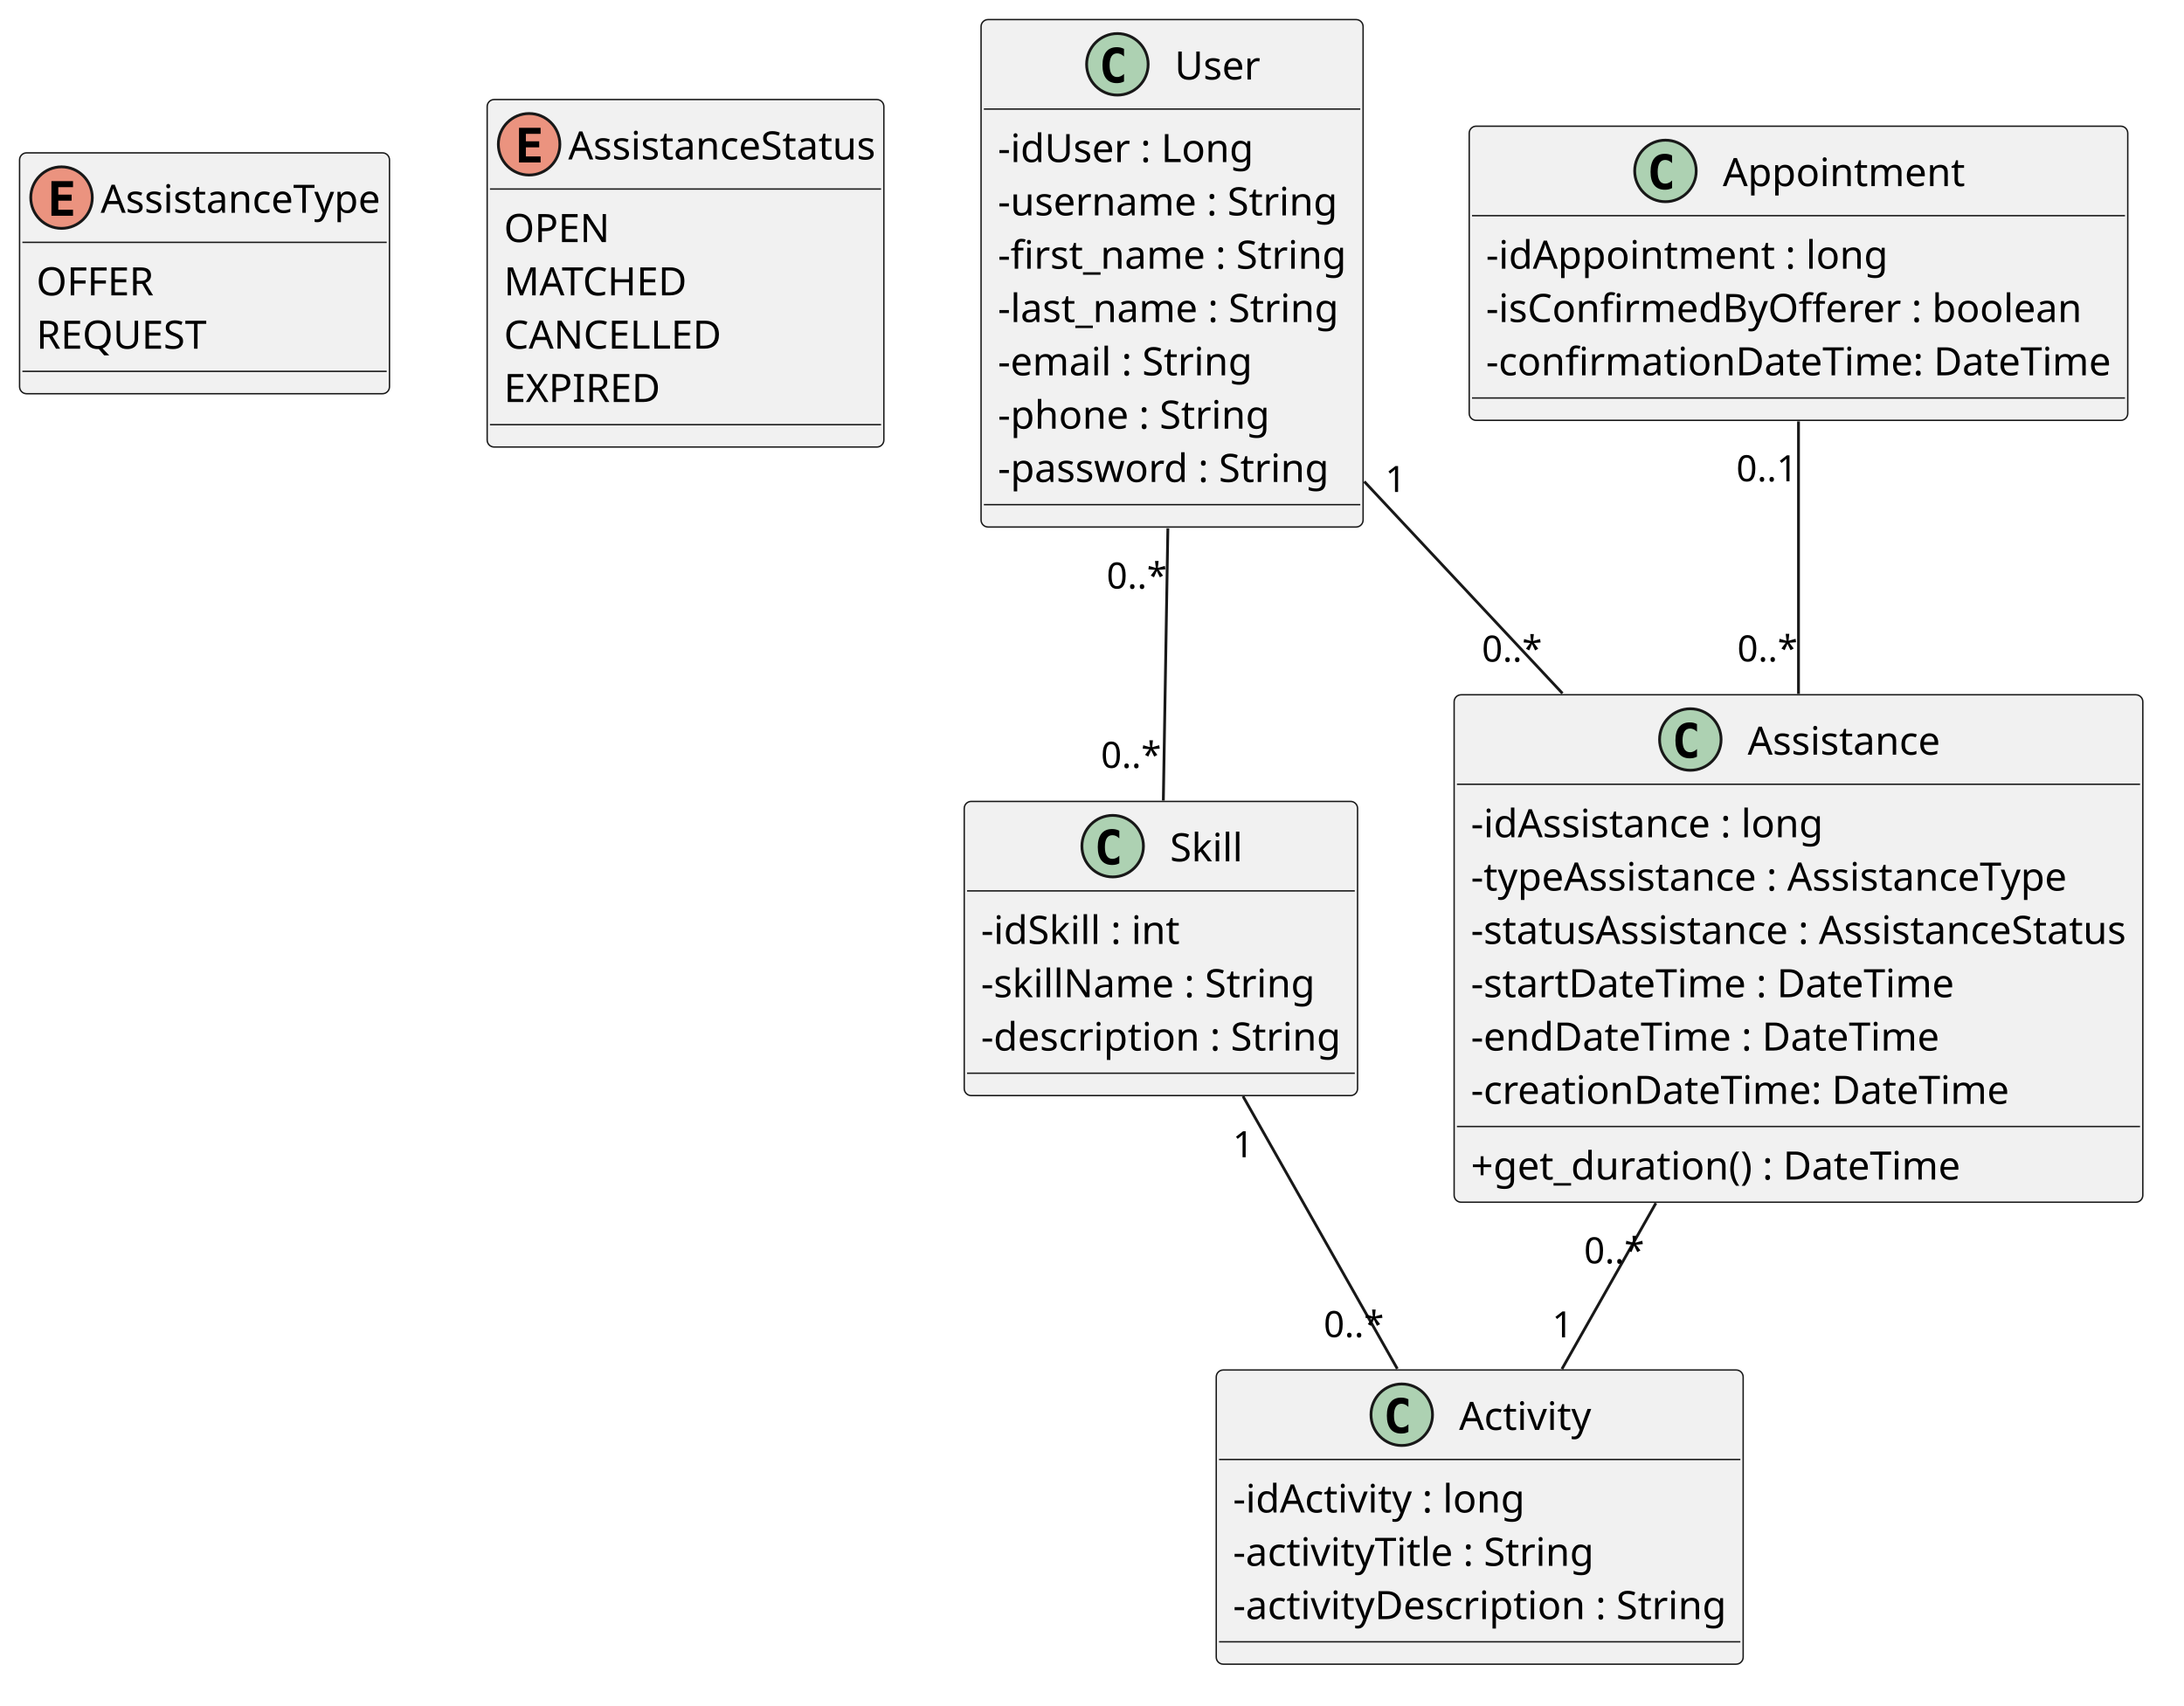
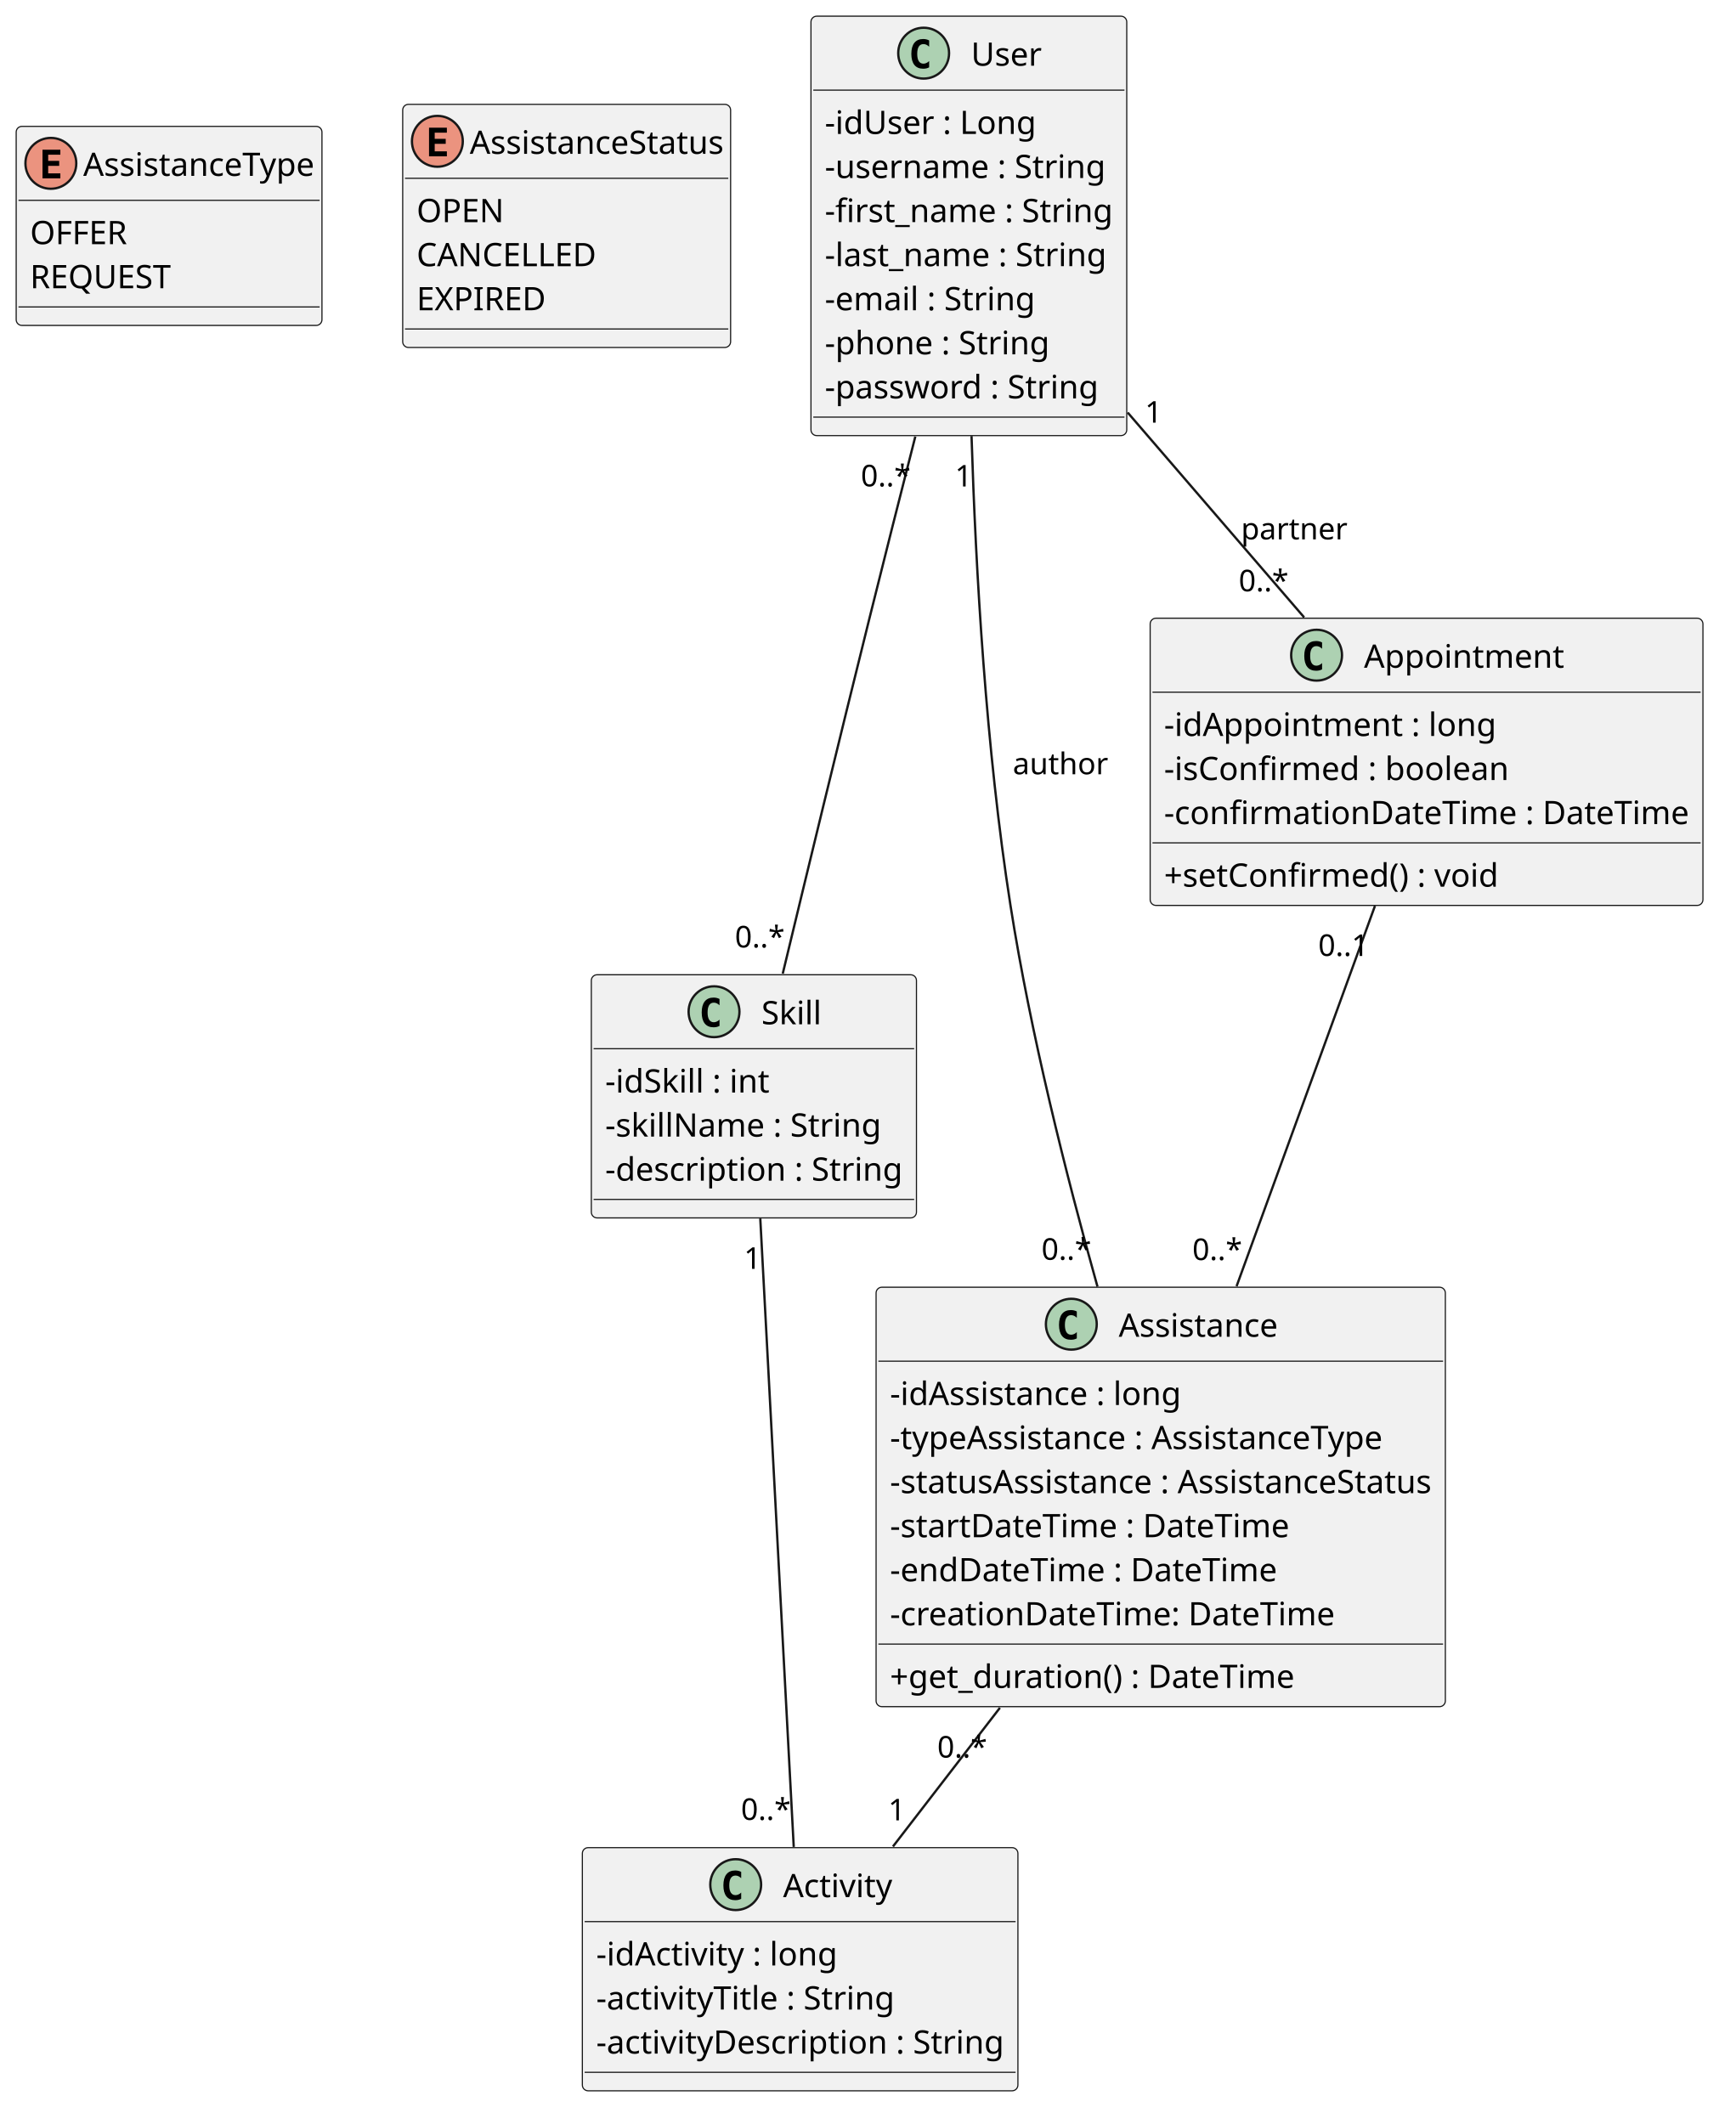
- <svg xmlns="http://www.w3.org/2000/svg" version="1.1" data-diagram-type="CLASS" style="width:781px;height:610px;background:#FFFFFF;" width="781px" height="610px" viewBox="0 0 781 610" zoomAndPan="magnify" preserveAspectRatio="none" contentStyleType="text/css">
+ <svg xmlns="http://www.w3.org/2000/svg" version="1.1" data-diagram-type="CLASS" style="width:751px;height:919px;background:#FFFFFF;" width="751px" height="919px" viewBox="0 0 751 919" zoomAndPan="magnify" preserveAspectRatio="none" contentStyleType="text/css">
  <defs />
  <g font-family="sans-serif" lengthAdjust="spacing">
    <g class="entity" data-qualified-name="AssistanceType" id="ent0001" data-source-line="3">
      <rect x="7" y="54.67" width="132.282" height="86.136" fill="#F1F1F1" style="stroke:#181818;stroke-width:0.5;" rx="2.5" ry="2.5" />
      <ellipse cx="22" cy="70.67" rx="11" ry="11" fill="#EB937F" style="stroke:#181818;stroke-width:1;" />
      <path d="M18.391,64.779 L26.109,64.779 L26.109,66.936 L20.844,66.936 L20.844,69.607 L25.609,69.607 L25.609,71.764 L20.844,71.764 L20.844,75.014 L26.109,75.014 L26.109,77.17 L18.391,77.17 L18.391,64.779 Z " fill="#000" />
      <text x="36" y="76.102" fill="#000" font-size="14" textLength="100.282">AssistanceType</text>
      <line x1="8" y1="86.67" x2="138.282" y2="86.67" style="stroke:#181818;stroke-width:0.5;" />
      <text x="13" y="105.636" fill="#000" font-size="14" textLength="41.958">OFFER</text>
      <text x="13" y="124.704" fill="#000" font-size="14" textLength="60.914">REQUEST</text>
      <line x1="8" y1="132.806" x2="138.282" y2="132.806" style="stroke:#181818;stroke-width:0.5;" />
    </g>
    <g class="entity" data-qualified-name="AssistanceStatus" id="ent0002" data-source-line="8">
-       <rect x="174.21" y="35.6" width="141.858" height="124.272" fill="#F1F1F1" style="stroke:#181818;stroke-width:0.5;" rx="2.5" ry="2.5" />
-       <ellipse cx="189.21" cy="51.6" rx="11" ry="11" fill="#EB937F" style="stroke:#181818;stroke-width:1;" />
-       <path d="M185.601,45.709 L193.319,45.709 L193.319,47.866 L188.054,47.866 L188.054,50.538 L192.819,50.538 L192.819,52.694 L188.054,52.694 L188.054,55.944 L193.319,55.944 L193.319,58.1 L185.601,58.1 L185.601,45.709 Z " fill="#000" />
-       <text x="203.21" y="57.032" fill="#000" font-size="14" textLength="109.858">AssistanceStatus</text>
-       <line x1="175.21" y1="67.6" x2="315.068" y2="67.6" style="stroke:#181818;stroke-width:0.5;" />
-       <text x="180.21" y="86.566" fill="#000" font-size="14" textLength="37.828">OPEN</text>
-       <text x="180.21" y="105.634" fill="#000" font-size="14" textLength="66.654">MATCHED</text>
-       <text x="180.21" y="124.702" fill="#000" font-size="14" textLength="77.742">CANCELLED</text>
-       <text x="180.21" y="143.77" fill="#000" font-size="14" textLength="55.916">EXPIRED</text>
-       <line x1="175.21" y1="151.872" x2="315.068" y2="151.872" style="stroke:#181818;stroke-width:0.5;" />
+       <rect x="174.21" y="45.14" width="141.858" height="105.204" fill="#F1F1F1" style="stroke:#181818;stroke-width:0.5;" rx="2.5" ry="2.5" />
+       <ellipse cx="189.21" cy="61.14" rx="11" ry="11" fill="#EB937F" style="stroke:#181818;stroke-width:1;" />
+       <path d="M185.601,55.249 L193.319,55.249 L193.319,57.406 L188.054,57.406 L188.054,60.077 L192.819,60.077 L192.819,62.234 L188.054,62.234 L188.054,65.484 L193.319,65.484 L193.319,67.64 L185.601,67.64 L185.601,55.249 Z " fill="#000" />
+       <text x="203.21" y="66.572" fill="#000" font-size="14" textLength="109.858">AssistanceStatus</text>
+       <line x1="175.21" y1="77.14" x2="315.068" y2="77.14" style="stroke:#181818;stroke-width:0.5;" />
+       <text x="180.21" y="96.106" fill="#000" font-size="14" textLength="37.828">OPEN</text>
+       <text x="180.21" y="115.174" fill="#000" font-size="14" textLength="77.742">CANCELLED</text>
+       <text x="180.21" y="134.242" fill="#000" font-size="14" textLength="55.916">EXPIRED</text>
+       <line x1="175.21" y1="142.344" x2="315.068" y2="142.344" style="stroke:#181818;stroke-width:0.5;" />
    </g>
-     <g class="entity" data-qualified-name="User" id="ent0003" data-source-line="15">
+     <g class="entity" data-qualified-name="User" id="ent0003" data-source-line="14">
      <rect x="350.83" y="7" width="136.614" height="181.475" fill="#F1F1F1" style="stroke:#181818;stroke-width:0.5;" rx="2.5" ry="2.5" />
      <ellipse cx="399.578" cy="23" rx="11" ry="11" fill="#ADD1B2" style="stroke:#181818;stroke-width:1;" />
      <path d="M399.375,29.734 Q396.89,29.734 395.562,28.094 Q394.25,26.422 394.25,23.313 Q394.25,20.188 395.562,18.531 Q396.89,16.875 399.375,16.875 Q400.093,16.875 400.75,17.031 Q401.39,17.188 401.953,17.484 L401.953,20.203 Q401.593,19.859 401.297,19.672 Q401,19.469 400.734,19.344 Q400.422,19.203 400.109,19.141 Q399.812,19.078 399.5,19.078 Q398.172,19.078 397.484,20.141 Q396.797,21.234 396.797,23.313 Q396.797,25.406 397.484,26.469 Q398.172,27.547 399.5,27.547 Q400.14,27.547 400.734,27.266 Q401.031,27.141 401.312,26.953 Q401.609,26.75 401.953,26.422 L401.953,29.141 Q401.375,29.438 400.734,29.594 Q400.093,29.734 399.375,29.734 Z " fill="#000" />
      <text x="420.078" y="28.432" fill="#000" font-size="14" textLength="30.618">User</text>
      <line x1="351.83" y1="39" x2="486.444" y2="39" style="stroke:#181818;stroke-width:0.5;" />
      <text x="356.83" y="57.966" fill="#000" font-size="14" textLength="91.448">-idUser : Long</text>
      <text x="356.83" y="77.034" fill="#000" font-size="14" textLength="121.464">-username : String</text>
      <text x="356.83" y="96.102" fill="#000" font-size="14" textLength="124.614">-first_name : String</text>
      <text x="356.83" y="115.17" fill="#000" font-size="14" textLength="121.87">-last_name : String</text>
      <text x="356.83" y="134.238" fill="#000" font-size="14" textLength="91">-email : String</text>
      <text x="356.83" y="153.306" fill="#000" font-size="14" textLength="97.216">-phone : String</text>
      <text x="356.83" y="172.373" fill="#000" font-size="14" textLength="118.678">-password : String</text>
      <line x1="351.83" y1="180.475" x2="486.444" y2="180.475" style="stroke:#181818;stroke-width:0.5;" />
    </g>
-     <g class="entity" data-qualified-name="Skill" id="ent0004" data-source-line="25">
-       <rect x="344.81" y="286.61" width="140.66" height="105.204" fill="#F1F1F1" style="stroke:#181818;stroke-width:0.5;" rx="2.5" ry="2.5" />
-       <ellipse cx="397.891" cy="302.61" rx="11" ry="11" fill="#ADD1B2" style="stroke:#181818;stroke-width:1;" />
-       <path d="M397.688,309.344 Q395.203,309.344 393.875,307.704 Q392.563,306.032 392.563,302.922 Q392.563,299.797 393.875,298.141 Q395.203,296.485 397.688,296.485 Q398.406,296.485 399.063,296.641 Q399.703,296.797 400.266,297.094 L400.266,299.813 Q399.906,299.469 399.61,299.282 Q399.313,299.079 399.047,298.954 Q398.735,298.813 398.422,298.751 Q398.125,298.688 397.813,298.688 Q396.485,298.688 395.797,299.751 Q395.11,300.844 395.11,302.922 Q395.11,305.016 395.797,306.079 Q396.485,307.157 397.813,307.157 Q398.453,307.157 399.047,306.876 Q399.344,306.751 399.625,306.563 Q399.922,306.36 400.266,306.032 L400.266,308.751 Q399.688,309.047 399.047,309.204 Q398.406,309.344 397.688,309.344 Z " fill="#000" />
-       <text x="418.391" y="308.042" fill="#000" font-size="14" textLength="25.998">Skill</text>
-       <line x1="345.81" y1="318.61" x2="484.47" y2="318.61" style="stroke:#181818;stroke-width:0.5;" />
-       <text x="350.81" y="337.576" fill="#000" font-size="14" textLength="71.078">-idSkill : int</text>
-       <text x="350.81" y="356.644" fill="#000" font-size="14" textLength="119.434">-skillName : String</text>
-       <text x="350.81" y="375.712" fill="#000" font-size="14" textLength="128.66">-description : String</text>
-       <line x1="345.81" y1="383.814" x2="484.47" y2="383.814" style="stroke:#181818;stroke-width:0.5;" />
+     <g class="entity" data-qualified-name="Skill" id="ent0004" data-source-line="24">
+       <rect x="255.81" y="421.75" width="140.66" height="105.204" fill="#F1F1F1" style="stroke:#181818;stroke-width:0.5;" rx="2.5" ry="2.5" />
+       <ellipse cx="308.891" cy="437.75" rx="11" ry="11" fill="#ADD1B2" style="stroke:#181818;stroke-width:1;" />
+       <path d="M308.688,444.484 Q306.203,444.484 304.875,442.844 Q303.563,441.172 303.563,438.063 Q303.563,434.938 304.875,433.281 Q306.203,431.625 308.688,431.625 Q309.406,431.625 310.063,431.781 Q310.703,431.938 311.266,432.234 L311.266,434.953 Q310.906,434.609 310.61,434.422 Q310.313,434.219 310.047,434.094 Q309.735,433.953 309.422,433.891 Q309.125,433.828 308.813,433.828 Q307.485,433.828 306.797,434.891 Q306.11,435.984 306.11,438.063 Q306.11,440.156 306.797,441.219 Q307.485,442.297 308.813,442.297 Q309.453,442.297 310.047,442.016 Q310.344,441.891 310.625,441.703 Q310.922,441.5 311.266,441.172 L311.266,443.891 Q310.688,444.188 310.047,444.344 Q309.406,444.484 308.688,444.484 Z " fill="#000" />
+       <text x="329.391" y="443.182" fill="#000" font-size="14" textLength="25.998">Skill</text>
+       <line x1="256.81" y1="453.75" x2="395.47" y2="453.75" style="stroke:#181818;stroke-width:0.5;" />
+       <text x="261.81" y="472.716" fill="#000" font-size="14" textLength="71.078">-idSkill : int</text>
+       <text x="261.81" y="491.784" fill="#000" font-size="14" textLength="119.434">-skillName : String</text>
+       <text x="261.81" y="510.852" fill="#000" font-size="14" textLength="128.66">-description : String</text>
+       <line x1="256.81" y1="518.954" x2="395.47" y2="518.954" style="stroke:#181818;stroke-width:0.5;" />
    </g>
-     <g class="entity" data-qualified-name="Activity" id="ent0005" data-source-line="31">
-       <rect x="434.93" y="489.95" width="188.427" height="105.204" fill="#F1F1F1" style="stroke:#181818;stroke-width:0.5;" rx="2.5" ry="2.5" />
-       <ellipse cx="501.269" cy="505.95" rx="11" ry="11" fill="#ADD1B2" style="stroke:#181818;stroke-width:1;" />
-       <path d="M501.066,512.684 Q498.581,512.684 497.253,511.044 Q495.941,509.372 495.941,506.263 Q495.941,503.138 497.253,501.481 Q498.581,499.825 501.066,499.825 Q501.784,499.825 502.441,499.981 Q503.081,500.138 503.644,500.434 L503.644,503.153 Q503.284,502.809 502.988,502.622 Q502.691,502.419 502.425,502.294 Q502.113,502.153 501.8,502.091 Q501.503,502.028 501.191,502.028 Q499.863,502.028 499.175,503.091 Q498.488,504.184 498.488,506.263 Q498.488,508.356 499.175,509.419 Q499.863,510.497 501.191,510.497 Q501.831,510.497 502.425,510.216 Q502.722,510.091 503.003,509.903 Q503.3,509.7 503.644,509.372 L503.644,512.091 Q503.066,512.388 502.425,512.544 Q501.784,512.684 501.066,512.684 Z " fill="#000" />
-       <text x="521.769" y="511.382" fill="#000" font-size="14" textLength="47.25">Activity</text>
-       <line x1="435.93" y1="521.95" x2="622.357" y2="521.95" style="stroke:#181818;stroke-width:0.5;" />
-       <text x="440.93" y="540.916" fill="#000" font-size="14" textLength="104.356">-idActivity : long</text>
-       <text x="440.93" y="559.984" fill="#000" font-size="14" textLength="129.051">-activityTitle : String</text>
-       <text x="440.93" y="579.052" fill="#000" font-size="14" textLength="176.427">-activityDescription : String</text>
-       <line x1="435.93" y1="587.154" x2="622.357" y2="587.154" style="stroke:#181818;stroke-width:0.5;" />
+     <g class="entity" data-qualified-name="Activity" id="ent0005" data-source-line="30">
+       <rect x="251.93" y="799.43" width="188.427" height="105.204" fill="#F1F1F1" style="stroke:#181818;stroke-width:0.5;" rx="2.5" ry="2.5" />
+       <ellipse cx="318.269" cy="815.43" rx="11" ry="11" fill="#ADD1B2" style="stroke:#181818;stroke-width:1;" />
+       <path d="M318.066,822.164 Q315.581,822.164 314.253,820.524 Q312.941,818.852 312.941,815.743 Q312.941,812.618 314.253,810.961 Q315.581,809.305 318.066,809.305 Q318.784,809.305 319.441,809.461 Q320.081,809.618 320.644,809.914 L320.644,812.633 Q320.284,812.289 319.988,812.102 Q319.691,811.899 319.425,811.774 Q319.113,811.633 318.8,811.571 Q318.503,811.508 318.191,811.508 Q316.863,811.508 316.175,812.571 Q315.488,813.664 315.488,815.743 Q315.488,817.836 316.175,818.899 Q316.863,819.977 318.191,819.977 Q318.831,819.977 319.425,819.696 Q319.722,819.571 320.003,819.383 Q320.3,819.18 320.644,818.852 L320.644,821.571 Q320.066,821.868 319.425,822.024 Q318.784,822.164 318.066,822.164 Z " fill="#000" />
+       <text x="338.769" y="820.862" fill="#000" font-size="14" textLength="47.25">Activity</text>
+       <line x1="252.93" y1="831.43" x2="439.357" y2="831.43" style="stroke:#181818;stroke-width:0.5;" />
+       <text x="257.93" y="850.396" fill="#000" font-size="14" textLength="104.356">-idActivity : long</text>
+       <text x="257.93" y="869.464" fill="#000" font-size="14" textLength="129.051">-activityTitle : String</text>
+       <text x="257.93" y="888.532" fill="#000" font-size="14" textLength="176.427">-activityDescription : String</text>
+       <line x1="252.93" y1="896.634" x2="439.357" y2="896.634" style="stroke:#181818;stroke-width:0.5;" />
    </g>
-     <g class="entity" data-qualified-name="Assistance" id="ent0006" data-source-line="37">
-       <rect x="520" y="248.47" width="246.275" height="181.475" fill="#F1F1F1" style="stroke:#181818;stroke-width:0.5;" rx="2.5" ry="2.5" />
-       <ellipse cx="604.462" cy="264.47" rx="11" ry="11" fill="#ADD1B2" style="stroke:#181818;stroke-width:1;" />
-       <path d="M604.259,271.204 Q601.774,271.204 600.446,269.564 Q599.134,267.892 599.134,264.782 Q599.134,261.657 600.446,260.001 Q601.774,258.345 604.259,258.345 Q604.977,258.345 605.634,258.501 Q606.274,258.657 606.837,258.954 L606.837,261.673 Q606.477,261.329 606.18,261.142 Q605.884,260.939 605.618,260.814 Q605.305,260.673 604.993,260.611 Q604.696,260.548 604.384,260.548 Q603.055,260.548 602.368,261.611 Q601.68,262.704 601.68,264.782 Q601.68,266.876 602.368,267.939 Q603.055,269.017 604.384,269.017 Q605.024,269.017 605.618,268.736 Q605.915,268.611 606.196,268.423 Q606.493,268.22 606.837,267.892 L606.837,270.611 Q606.259,270.907 605.618,271.064 Q604.977,271.204 604.259,271.204 Z " fill="#000" />
-       <text x="624.962" y="269.902" fill="#000" font-size="14" textLength="68.852">Assistance</text>
-       <line x1="521" y1="280.47" x2="765.275" y2="280.47" style="stroke:#181818;stroke-width:0.5;" />
-       <text x="526" y="299.436" fill="#000" font-size="14" textLength="125.958">-idAssistance : long</text>
-       <text x="526" y="318.504" fill="#000" font-size="14" textLength="213.373">-typeAssistance : AssistanceType</text>
-       <text x="526" y="337.572" fill="#000" font-size="14" textLength="234.275">-statusAssistance : AssistanceStatus</text>
-       <text x="526" y="356.64" fill="#000" font-size="14" textLength="172.801">-startDateTime : DateTime</text>
-       <text x="526" y="375.708" fill="#000" font-size="14" textLength="167.509">-endDateTime : DateTime</text>
-       <text x="526" y="394.776" fill="#000" font-size="14" textLength="192.751">-creationDateTime: DateTime</text>
-       <line x1="521" y1="402.878" x2="765.275" y2="402.878" style="stroke:#181818;stroke-width:0.5;" />
-       <text x="526" y="421.843" fill="#000" font-size="14" textLength="175.307">+get_duration() : DateTime</text>
+     <g class="entity" data-qualified-name="Assistance" id="ent0006" data-source-line="36">
+       <rect x="379" y="556.95" width="246.275" height="181.475" fill="#F1F1F1" style="stroke:#181818;stroke-width:0.5;" rx="2.5" ry="2.5" />
+       <ellipse cx="463.462" cy="572.95" rx="11" ry="11" fill="#ADD1B2" style="stroke:#181818;stroke-width:1;" />
+       <path d="M463.259,579.684 Q460.774,579.684 459.446,578.044 Q458.134,576.372 458.134,573.262 Q458.134,570.137 459.446,568.481 Q460.774,566.825 463.259,566.825 Q463.977,566.825 464.634,566.981 Q465.274,567.137 465.837,567.434 L465.837,570.153 Q465.477,569.809 465.18,569.622 Q464.884,569.419 464.618,569.294 Q464.305,569.153 463.993,569.091 Q463.696,569.028 463.384,569.028 Q462.055,569.028 461.368,570.091 Q460.68,571.184 460.68,573.262 Q460.68,575.356 461.368,576.419 Q462.055,577.497 463.384,577.497 Q464.024,577.497 464.618,577.216 Q464.915,577.091 465.196,576.903 Q465.493,576.7 465.837,576.372 L465.837,579.091 Q465.259,579.387 464.618,579.544 Q463.977,579.684 463.259,579.684 Z " fill="#000" />
+       <text x="483.962" y="578.382" fill="#000" font-size="14" textLength="68.852">Assistance</text>
+       <line x1="380" y1="588.95" x2="624.275" y2="588.95" style="stroke:#181818;stroke-width:0.5;" />
+       <text x="385" y="607.916" fill="#000" font-size="14" textLength="125.958">-idAssistance : long</text>
+       <text x="385" y="626.984" fill="#000" font-size="14" textLength="213.373">-typeAssistance : AssistanceType</text>
+       <text x="385" y="646.052" fill="#000" font-size="14" textLength="234.275">-statusAssistance : AssistanceStatus</text>
+       <text x="385" y="665.12" fill="#000" font-size="14" textLength="172.801">-startDateTime : DateTime</text>
+       <text x="385" y="684.188" fill="#000" font-size="14" textLength="167.509">-endDateTime : DateTime</text>
+       <text x="385" y="703.256" fill="#000" font-size="14" textLength="192.751">-creationDateTime: DateTime</text>
+       <line x1="380" y1="711.358" x2="624.275" y2="711.358" style="stroke:#181818;stroke-width:0.5;" />
+       <text x="385" y="730.323" fill="#000" font-size="14" textLength="175.307">+get_duration() : DateTime</text>
    </g>
-     <g class="entity" data-qualified-name="Appointment" id="ent0007" data-source-line="47">
-       <rect x="525.39" y="45.13" width="235.495" height="105.204" fill="#F1F1F1" style="stroke:#181818;stroke-width:0.5;" rx="2.5" ry="2.5" />
-       <ellipse cx="595.565" cy="61.13" rx="11" ry="11" fill="#ADD1B2" style="stroke:#181818;stroke-width:1;" />
-       <path d="M595.362,67.864 Q592.877,67.864 591.549,66.224 Q590.237,64.552 590.237,61.442 Q590.237,58.317 591.549,56.661 Q592.877,55.005 595.362,55.005 Q596.08,55.005 596.737,55.161 Q597.377,55.317 597.94,55.614 L597.94,58.333 Q597.58,57.989 597.283,57.802 Q596.987,57.599 596.721,57.474 Q596.408,57.333 596.096,57.271 Q595.799,57.208 595.487,57.208 Q594.158,57.208 593.471,58.271 Q592.783,59.364 592.783,61.442 Q592.783,63.536 593.471,64.599 Q594.158,65.677 595.487,65.677 Q596.127,65.677 596.721,65.396 Q597.018,65.271 597.299,65.083 Q597.596,64.88 597.94,64.552 L597.94,67.271 Q597.362,67.568 596.721,67.724 Q596.08,67.864 595.362,67.864 Z " fill="#000" />
-       <text x="616.065" y="66.562" fill="#000" font-size="14" textLength="86.646">Appointment</text>
-       <line x1="526.39" y1="77.13" x2="759.885" y2="77.13" style="stroke:#181818;stroke-width:0.5;" />
-       <text x="531.39" y="96.096" fill="#000" font-size="14" textLength="143.751">-idAppointment : long</text>
-       <text x="531.39" y="115.164" fill="#000" font-size="14" textLength="213.359">-isConfirmedByOfferer : boolean</text>
-       <text x="531.39" y="134.232" fill="#000" font-size="14" textLength="223.495">-confirmationDateTime: DateTime</text>
-       <line x1="526.39" y1="142.334" x2="759.885" y2="142.334" style="stroke:#181818;stroke-width:0.5;" />
+     <g class="entity" data-qualified-name="Appointment" id="ent0007" data-source-line="46">
+       <rect x="497.57" y="267.48" width="239.135" height="124.272" fill="#F1F1F1" style="stroke:#181818;stroke-width:0.5;" rx="2.5" ry="2.5" />
+       <ellipse cx="569.565" cy="283.48" rx="11" ry="11" fill="#ADD1B2" style="stroke:#181818;stroke-width:1;" />
+       <path d="M569.362,290.214 Q566.877,290.214 565.549,288.574 Q564.237,286.902 564.237,283.793 Q564.237,280.668 565.549,279.011 Q566.877,277.355 569.362,277.355 Q570.08,277.355 570.737,277.511 Q571.377,277.668 571.94,277.964 L571.94,280.683 Q571.58,280.339 571.283,280.152 Q570.987,279.949 570.721,279.824 Q570.408,279.683 570.096,279.621 Q569.799,279.558 569.487,279.558 Q568.158,279.558 567.471,280.621 Q566.783,281.714 566.783,283.793 Q566.783,285.886 567.471,286.949 Q568.158,288.027 569.487,288.027 Q570.127,288.027 570.721,287.746 Q571.018,287.621 571.299,287.433 Q571.596,287.23 571.94,286.902 L571.94,289.621 Q571.362,289.918 570.721,290.074 Q570.08,290.214 569.362,290.214 Z " fill="#000" />
+       <text x="590.065" y="288.912" fill="#000" font-size="14" textLength="86.646">Appointment</text>
+       <line x1="498.57" y1="299.48" x2="735.705" y2="299.48" style="stroke:#181818;stroke-width:0.5;" />
+       <text x="503.57" y="318.446" fill="#000" font-size="14" textLength="143.751">-idAppointment : long</text>
+       <text x="503.57" y="337.514" fill="#000" font-size="14" textLength="149.197">-isConfirmed : boolean</text>
+       <text x="503.57" y="356.582" fill="#000" font-size="14" textLength="227.135">-confirmationDateTime : DateTime</text>
+       <line x1="498.57" y1="364.684" x2="735.705" y2="364.684" style="stroke:#181818;stroke-width:0.5;" />
+       <text x="503.57" y="383.65" fill="#000" font-size="14" textLength="144.675">+setConfirmed() : void</text>
    </g>
    <g class="link" data-entity-1="ent0003" data-entity-2="ent0004" id="lnk8" data-source-line="53" data-link-type="association">
-       <path d="M417.63,188.93 C417.09,221.81 416.48,257.86 416.01,286.3" style="stroke:#181818;stroke-width:1;" fill="none" id="User-Skill" codeLine="53" />
-       <text x="395.732" y="210.487" fill="#000" font-size="13" textLength="21.567">0..*</text>
-       <text x="393.696" y="274.611" fill="#000" font-size="13" textLength="21.567">0..*</text>
+       <path d="M395.97,188.89 C389.49,214.29 382.49,241.95 376.14,267.48 C363.13,319.76 348.64,379.63 338.62,421.27" style="stroke:#181818;stroke-width:1;" fill="none" id="User-Skill" codeLine="53" />
+       <text x="372.414" y="210.444" fill="#000" font-size="13" textLength="21.567">0..*</text>
+       <text x="317.924" y="409.939" fill="#000" font-size="13" textLength="21.567">0..*</text>
    </g>
    <g class="link" data-entity-1="ent0004" data-entity-2="ent0005" id="lnk9" data-source-line="54" data-link-type="association">
-       <path d="M444.5,392.06 C461.45,422 482.71,459.55 499.68,489.52" style="stroke:#181818;stroke-width:1;" fill="none" id="Skill-Activity" codeLine="54" />
-       <text x="440.841" y="413.862" fill="#000" font-size="13">1</text>
-       <text x="473.348" y="478.196" fill="#000" font-size="13" textLength="21.567">0..*</text>
+       <path d="M328.9,527.19 C332.72,598.85 339.56,727.42 343.38,799.12" style="stroke:#181818;stroke-width:1;" fill="none" id="Skill-Activity" codeLine="54" />
+       <text x="321.833" y="548.991" fill="#000" font-size="13">1</text>
+       <text x="320.555" y="787.431" fill="#000" font-size="13" textLength="21.567">0..*</text>
    </g>
-     <g class="link" data-entity-1="ent0003" data-entity-2="ent0006" id="lnk10" data-source-line="55" data-link-type="association">
-       <path d="M487.87,172.21 C510.25,196.13 535.35,222.97 558.74,247.97" style="stroke:#181818;stroke-width:1;" fill="none" id="User-Assistance" codeLine="55" />
-       <text x="495.342" y="175.947" fill="#000" font-size="13">1</text>
-       <text x="529.905" y="236.637" fill="#000" font-size="13" textLength="21.567">0..*</text>
+     <g class="link" data-entity-1="ent0006" data-entity-2="ent0005" id="lnk10" data-source-line="55" data-link-type="association">
+       <path d="M432.58,738.91 C416.74,759.46 400.42,780.62 386.3,798.94" style="stroke:#181818;stroke-width:1;" fill="none" id="Assistance-Activity" codeLine="55" />
+       <text x="405.472" y="760.469" fill="#000" font-size="13" textLength="21.567">0..*</text>
+       <text x="384.255" y="787.608" fill="#000" font-size="13">1</text>
    </g>
-     <g class="link" data-entity-1="ent0006" data-entity-2="ent0005" id="lnk11" data-source-line="56" data-link-type="association">
-       <path d="M592.14,430.28 C580.64,450.59 568.81,471.49 558.55,489.6" style="stroke:#181818;stroke-width:1;" fill="none" id="Assistance-Activity" codeLine="56" />
-       <text x="566.453" y="451.828" fill="#000" font-size="13" textLength="21.567">0..*</text>
-       <text x="555.06" y="478.287" fill="#000" font-size="13">1</text>
+     <g class="link" data-entity-1="ent0003" data-entity-2="ent0006" id="lnk11" data-source-line="56" data-link-type="association">
+       <path d="M420.29,188.65 C422.11,246.87 426.54,324.15 437.14,391.75 C445.84,447.25 461.19,508.27 474.78,556.7" style="stroke:#181818;stroke-width:1;" fill="none" id="User-Assistance" codeLine="56" />
+       <text x="438.14" y="335.007" fill="#000" font-size="13" textLength="41.288">author</text>
+       <text x="413.12" y="210.497" fill="#000" font-size="13">1</text>
+       <text x="450.551" y="545.078" fill="#000" font-size="13" textLength="21.567">0..*</text>
    </g>
-     <g class="link" data-entity-1="ent0007" data-entity-2="ent0006" id="lnk12" data-source-line="57" data-link-type="association">
-       <path d="M643.14,150.7 C643.14,179.17 643.14,215.27 643.14,248.18" style="stroke:#181818;stroke-width:1;" fill="none" id="Appointment-Assistance" codeLine="57" />
-       <text x="620.912" y="172.131" fill="#000" font-size="13" textLength="21.84">0..1</text>
-       <text x="621.262" y="236.554" fill="#000" font-size="13" textLength="21.567">0..*</text>
+     <g class="link" data-entity-1="ent0003" data-entity-2="ent0007" id="lnk12" data-source-line="57" data-link-type="association">
+       <path d="M487.84,178.49 C512.86,207.54 540.73,239.9 564.18,267.12" style="stroke:#181818;stroke-width:1;" fill="none" id="User-Appointment" codeLine="57" />
+       <text x="536.88" y="233.377" fill="#000" font-size="13" textLength="46.085">partner</text>
+       <text x="495.308" y="182.874" fill="#000" font-size="13">1</text>
+       <text x="535.876" y="255.849" fill="#000" font-size="13" textLength="21.567">0..*</text>
+     </g>
+     <g class="link" data-entity-1="ent0007" data-entity-2="ent0006" id="lnk13" data-source-line="58" data-link-type="association">
+       <path d="M594.83,391.93 C577.82,438.7 554.12,503.82 534.95,556.52" style="stroke:#181818;stroke-width:1;" fill="none" id="Appointment-Assistance" codeLine="58" />
+       <text x="570.288" y="413.611" fill="#000" font-size="13" textLength="21.84">0..1</text>
+       <text x="515.821" y="545.193" fill="#000" font-size="13" textLength="21.567">0..*</text>
    </g>
  </g>
</svg>
